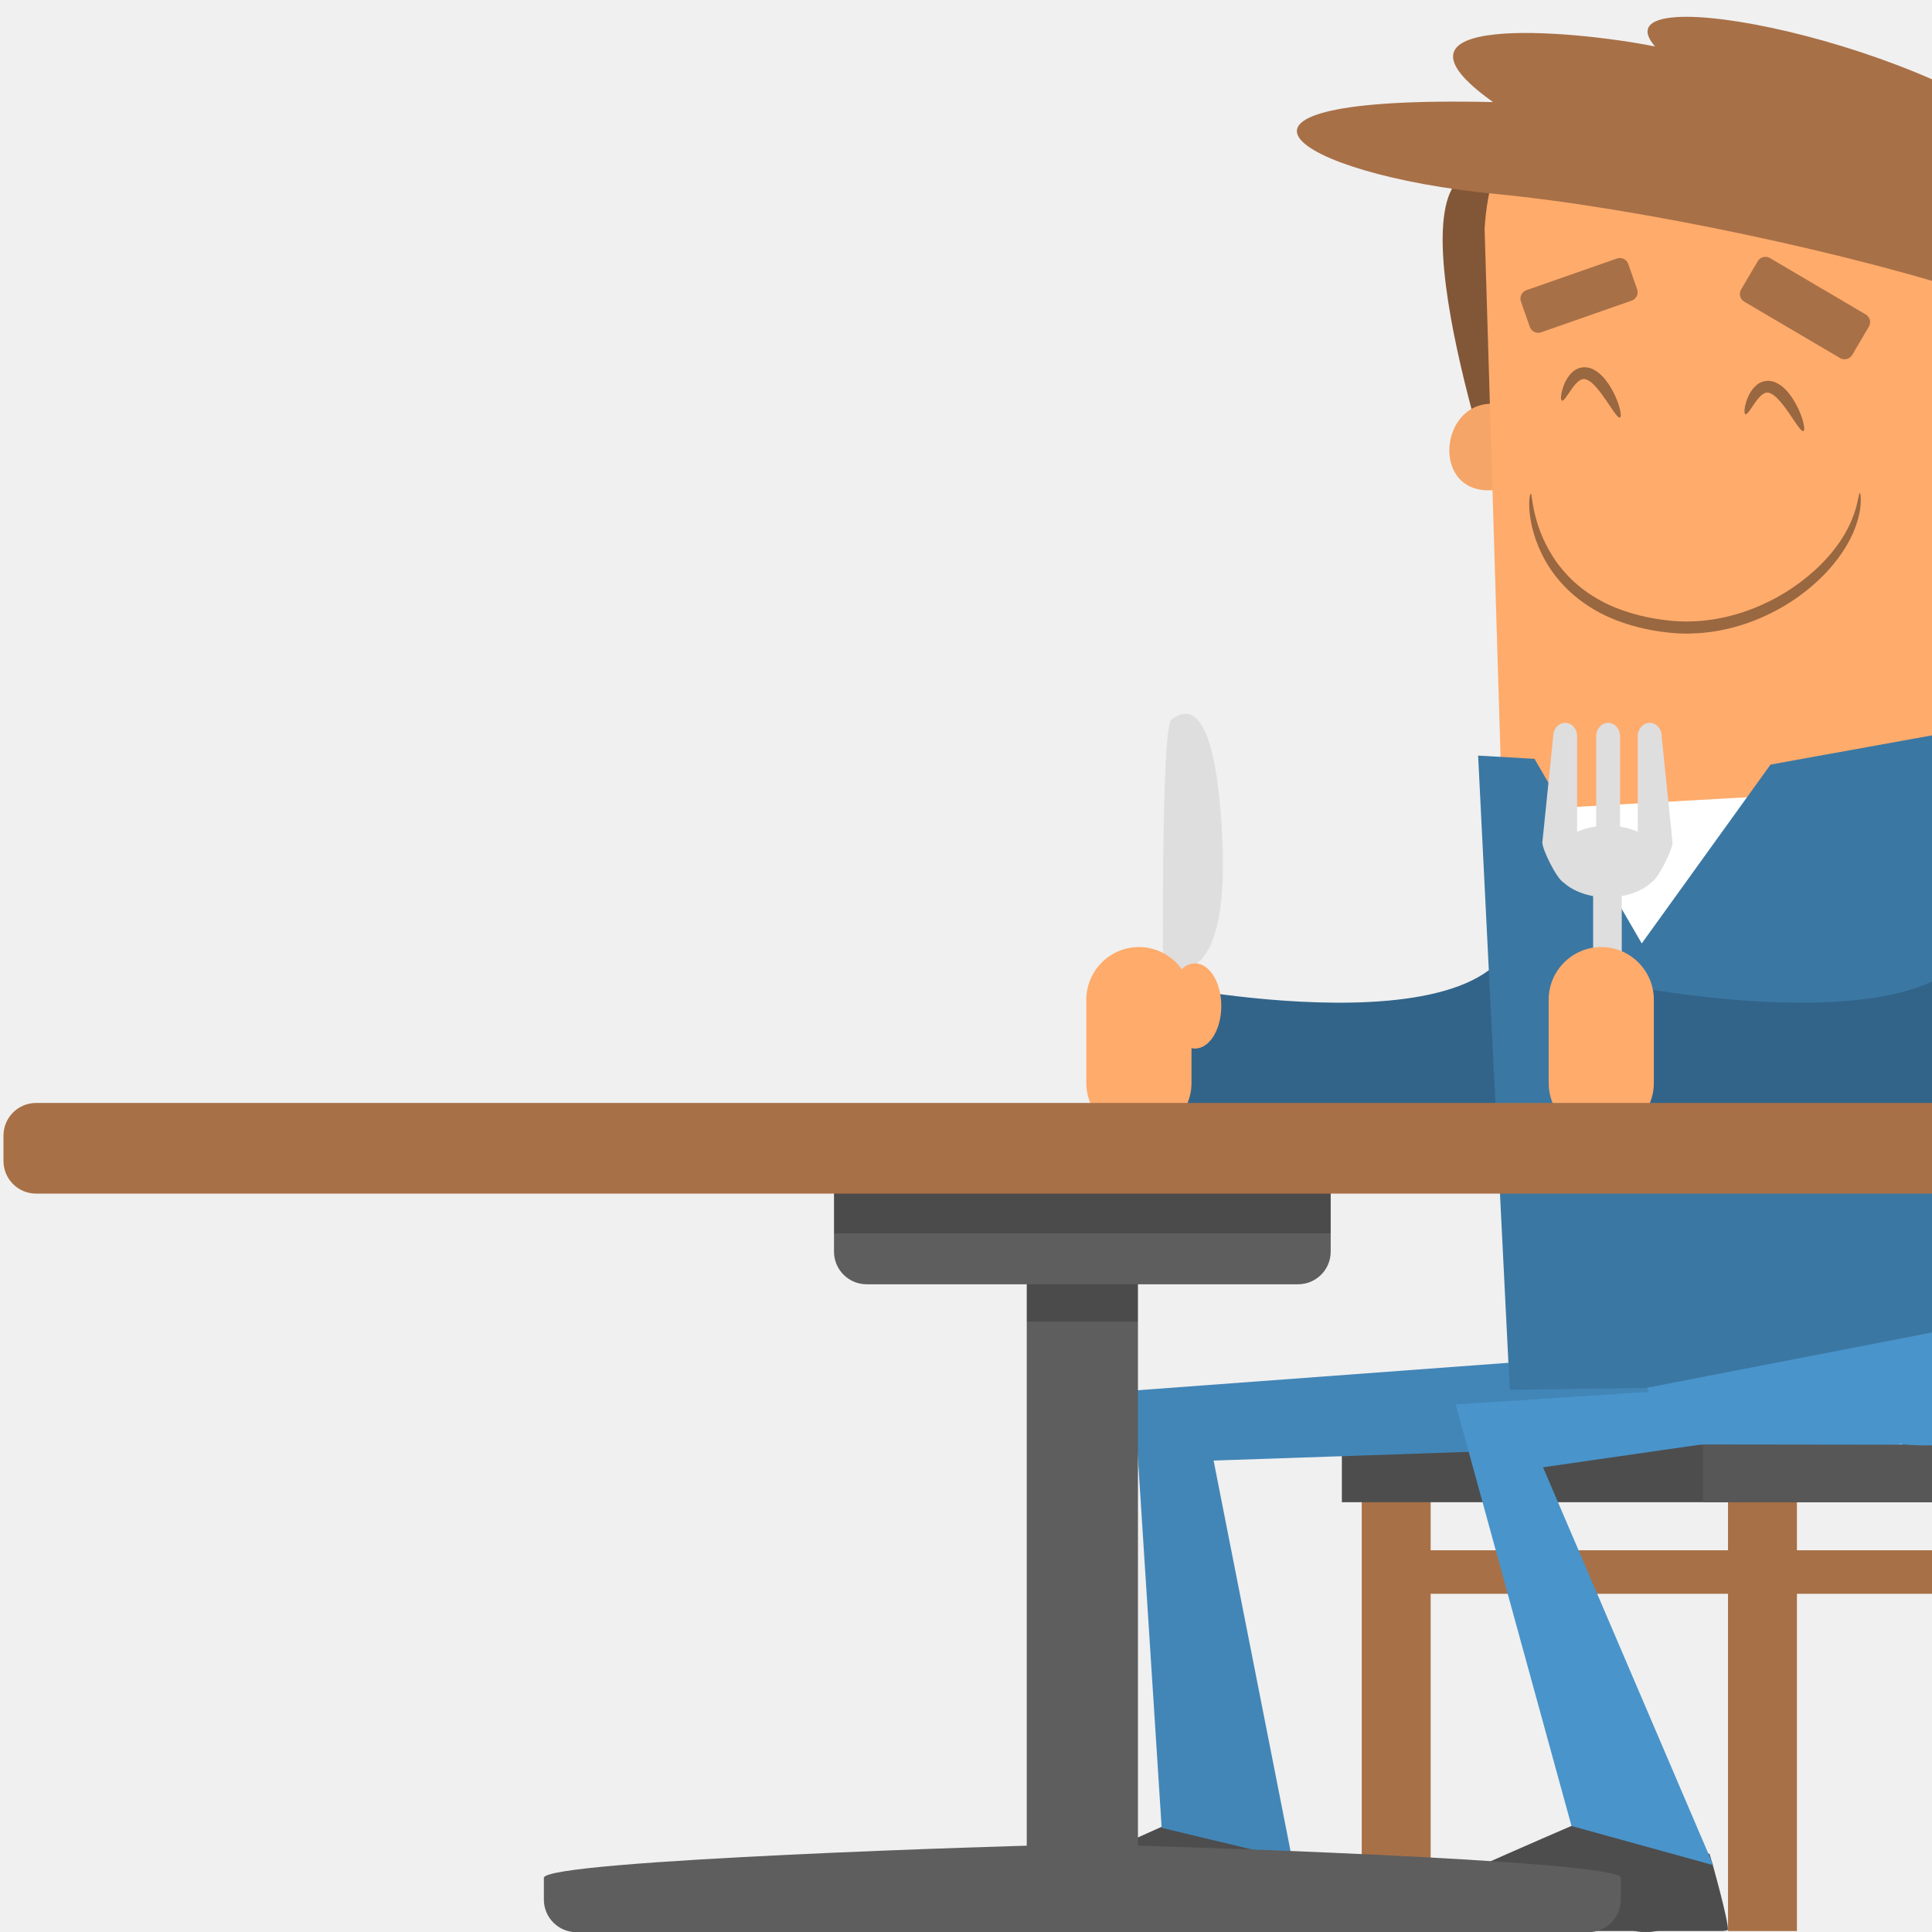
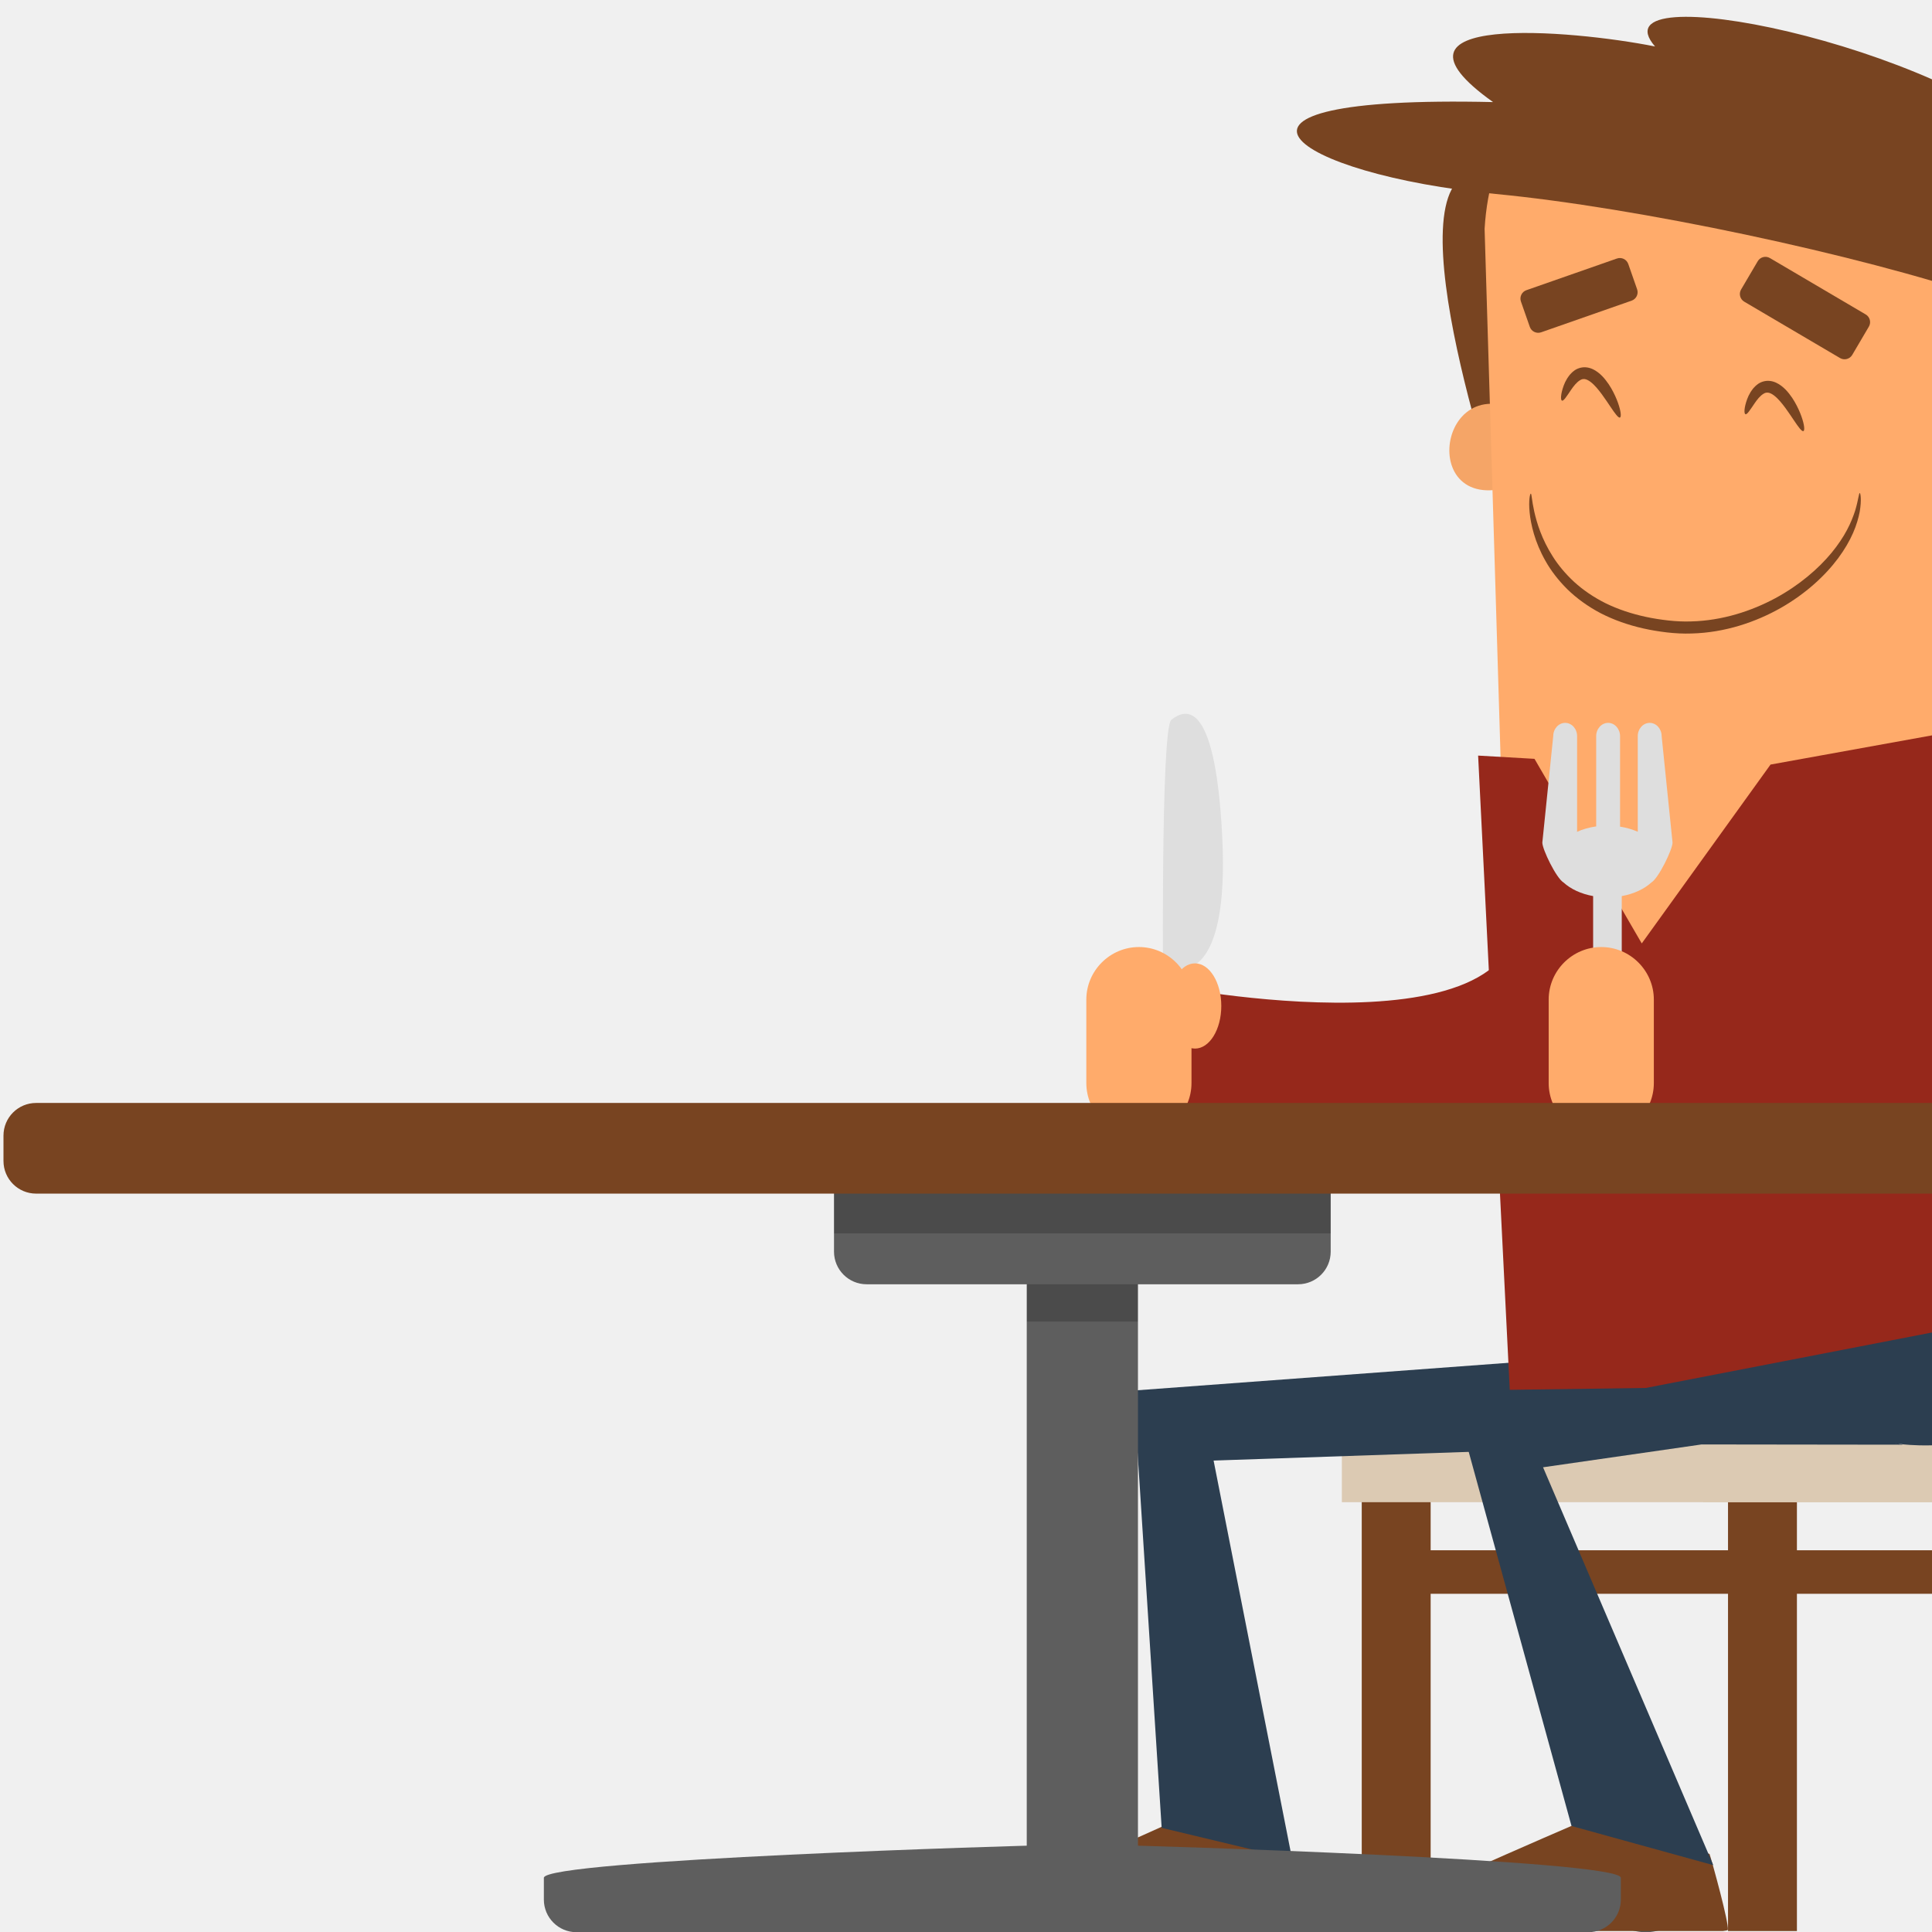
<svg xmlns="http://www.w3.org/2000/svg" id="svg2" version="1.1" xml:space="preserve" width="600" height="600" viewBox="0 0 600 600">
  <defs id="defs6">
    <clipPath clipPathUnits="userSpaceOnUse" id="clipPath96">
      <path d="m 4102.92,2860.17 276.309,0 0,174.18 -276.309,0 0,-174.18 z" id="path98" />
    </clipPath>
    <clipPath clipPathUnits="userSpaceOnUse" id="clipPath102">
      <path d="m 4102.92,2860.17 276.31,0 0,174.18 -276.31,0 0,-174.18 z" id="path104" />
    </clipPath>
    <clipPath clipPathUnits="userSpaceOnUse" id="clipPath106">
      <path d="m 4102.92,2860.17 276.309,0 0,174.18 -276.309,0 0,-174.18 z" id="path108" />
    </clipPath>
    <clipPath clipPathUnits="userSpaceOnUse" id="clipPath126">
      <path d="m 3624.06,3079.4 1234.03,0 0,180.191 -1234.03,0 0,-180.191 z" id="path128" />
    </clipPath>
    <clipPath clipPathUnits="userSpaceOnUse" id="clipPath132">
      <path d="m 3624.06,3079.4 1234.03,0 0,180.19 -1234.03,0 0,-180.19 z" id="path134" />
    </clipPath>
    <clipPath clipPathUnits="userSpaceOnUse" id="clipPath136">
      <path d="m 3624.06,3079.4 1234.03,0 0,180.191 -1234.03,0 0,-180.191 z" id="path138" />
    </clipPath>
  </defs>
  <g id="g10" transform="matrix(1.25,0,0,-1.25,0,600)">
    <g id="g12" transform="scale(0.1,0.1)">
      <path d="m 2889.88,2311.33 c 0,0 -6.84,679.33 20.37,700.42 27.2,21.08 108.34,71.13 126.39,-291.1 18.06,-362.22 -108.57,-326.88 -108.57,-326.88 l -8.1,-229.02 -35.24,1.24" style="fill:#dedede;fill-opacity:1;fill-rule:nonzero;stroke:none" id="path22" />
-       <path d="m 2916.46,2347.99 c 0,0 1027.11,-198.22 828.91,297.32 72.06,36.04 108.11,81.09 108.11,81.09 0,0 756.82,-1081.18 -1009.1,-684.74" style="fill:#32648a;fill-opacity:1;fill-rule:nonzero;stroke:none" id="path24" />
+       <path d="m 2916.46,2347.99 c 0,0 1027.11,-198.22 828.91,297.32 72.06,36.04 108.11,81.09 108.11,81.09 0,0 756.82,-1081.18 -1009.1,-684.74" style="fill:#96281b;fill-opacity:1;fill-rule:nonzero;stroke:none" id="path24" />
      <path d="m 2829.59,1978.59 0,0 c -71.86,0 -130.64,58.79 -130.64,130.64 l 0,207.23 c 0,71.85 58.78,130.64 130.64,130.64 71.85,0 130.64,-58.79 130.64,-130.64 l 0,-207.23 c 0,-71.85 -58.79,-130.64 -130.64,-130.64" style="fill:#ffab6b;fill-opacity:1;fill-rule:nonzero;stroke:none" id="path26" />
-       <path d="m 4293.21,2.37 171.191,0 0,1108.21 -171.191,0 0,-1108.21 z" style="fill:#a87047;fill-opacity:1;fill-rule:nonzero;stroke:none" id="path28" />
-       <path d="m 3383.21,2.37 171.191,0 0,1108.21 -171.191,0 0,-1108.21 z" style="fill:#a87047;fill-opacity:1;fill-rule:nonzero;stroke:none" id="path30" />
-       <path d="m 3410.24,840.28 982.066,0 0,108.117 -982.066,0 0,-108.117 z" style="fill:#a87047;fill-opacity:1;fill-rule:nonzero;stroke:none" id="path32" />
-       <path d="m 4392.32,840.28 1117.22,0 0,108.117 -1117.22,0 0,-108.117 z" style="fill:#a87047;fill-opacity:1;fill-rule:nonzero;stroke:none" id="path34" />
-       <path d="m 4392.32,2201.9 1117.22,0 0,871.703 -1117.22,0 0,-871.703 z" style="fill:#575757;fill-opacity:1;fill-rule:nonzero;stroke:none" id="path36" />
-       <path d="m 4392.32,3020.66 1117.22,0 0,108.121 -1117.22,0 0,-108.121 z" style="fill:#a87047;fill-opacity:1;fill-rule:nonzero;stroke:none" id="path38" />
-       <path d="m 4392.32,2146.7 1117.22,0 0,108.121 -1117.22,0 0,-108.121 z" style="fill:#a87047;fill-opacity:1;fill-rule:nonzero;stroke:none" id="path40" />
+       <path d="m 4293.21,2.37 171.191,0 0,1108.21 -171.191,0 0,-1108.21 z" style="fill:#784421;fill-opacity:1;fill-rule:nonzero;stroke:none" id="path28" />
+       <path d="m 3383.21,2.37 171.191,0 0,1108.21 -171.191,0 0,-1108.21 z" style="fill:#784421;fill-opacity:1;fill-rule:nonzero;stroke:none" id="path30" />
+       <path d="m 3410.24,840.28 982.066,0 0,108.117 -982.066,0 0,-108.117 z" style="fill:#784421;fill-opacity:1;fill-rule:nonzero;stroke:none" id="path32" />
+       <path d="m 4392.32,840.28 1117.22,0 0,108.117 -1117.22,0 0,-108.117 z" style="fill:#784421;fill-opacity:1;fill-rule:nonzero;stroke:none" id="path34" />
+       <path d="m 4392.32,2201.9 1117.22,0 0,871.703 -1117.22,0 0,-871.703 z" style="fill:#dccab3;fill-opacity:1;fill-rule:nonzero;stroke:none" id="path36" />
+       <path d="m 4392.32,3020.66 1117.22,0 0,108.121 -1117.22,0 0,-108.121 z" style="fill:#784421;fill-opacity:1;fill-rule:nonzero;stroke:none" id="path38" />
+       <path d="m 4392.32,2146.7 1117.22,0 0,108.121 -1117.22,0 0,-108.121 z" style="fill:#784421;fill-opacity:1;fill-rule:nonzero;stroke:none" id="path40" />
      <path d="m 3968.06,120.13 c 0,66.64 54.02,120.66 120.65,120.66 66.64,0 120.64,-54.02 120.64,-120.66 0,-66.63 -54,-120.65 -120.64,-120.65 -66.63,0 -120.65,54.02 -120.65,120.65" style="fill:#575757;fill-opacity:1;fill-rule:nonzero;stroke:none" id="path42" />
      <path d="m 4023.49,120.13 c 0,36.02 29.19,65.21 65.22,65.21 36.02,0 65.22,-29.19 65.22,-65.21 0,-36.02 -29.2,-65.2 -65.22,-65.2 -36.03,0 -65.22,29.18 -65.22,65.2" style="fill:#4d4d4d;fill-opacity:1;fill-rule:nonzero;stroke:none" id="path44" />
-       <path d="m 3333.84,1067.83 2060.82,0 0,143.477 -2060.82,0 0,-143.477 z" style="fill:#4d4d4d;fill-opacity:1;fill-rule:nonzero;stroke:none" id="path46" />
-       <path d="m 4231.2,1067.83 1261.31,0 0,143.477 -1261.31,0 0,-143.477 z" style="fill:#575757;fill-opacity:1;fill-rule:nonzero;stroke:none" id="path48" />
-       <path d="m 3735.34,1335.64 991.29,-123.91 c 0,0 446.31,-55.85 414.63,330.82 -25.16,307.28 -1405.92,-206.91 -1405.92,-206.91" style="fill:#4994cb;fill-opacity:1;fill-rule:nonzero;stroke:none" id="path50" />
-       <path d="m 3667.44,4372.2 c -222.7,-19.2 72.08,-864.93 72.08,-864.93 0,0 276.3,894.96 -72.08,864.93" style="fill:#825737;fill-opacity:1;fill-rule:nonzero;stroke:none" id="path52" />
-       <path d="m 5260.11,4221.62 c 0,0 81.95,-730.07 -208.59,-983.37 -290.54,-253.27 29.8,931.21 29.8,931.21" style="fill:#a87047;fill-opacity:1;fill-rule:nonzero;stroke:none" id="path54" />
+       <path d="m 3333.84,1067.83 2060.82,0 0,143.477 -2060.82,0 0,-143.477 z" style="fill:#dccab3;fill-opacity:1;fill-rule:nonzero;stroke:none" id="path46" />
+       <path d="m 4231.2,1067.83 1261.31,0 0,143.477 -1261.31,0 0,-143.477 z" style="fill:#dccab3;fill-opacity:1;fill-rule:nonzero;stroke:none" id="path48" />
+       <path d="m 3735.34,1335.64 991.29,-123.91 c 0,0 446.31,-55.85 414.63,330.82 -25.16,307.28 -1405.92,-206.91 -1405.92,-206.91" style="fill:#2c3e50;fill-opacity:1;fill-rule:nonzero;stroke:none" id="path50" />
+       <path d="m 3667.44,4372.2 c -222.7,-19.2 72.08,-864.93 72.08,-864.93 0,0 276.3,894.96 -72.08,864.93" style="fill:#784421;fill-opacity:1;fill-rule:nonzero;stroke:none" id="path52" />
+       <path d="m 5260.11,4221.62 c 0,0 81.95,-730.07 -208.59,-983.37 -290.54,-253.27 29.8,931.21 29.8,931.21" style="fill:#784421;fill-opacity:1;fill-rule:nonzero;stroke:none" id="path54" />
      <path d="m 3791.89,3768.98 c -234.01,140.86 -279.84,-305.91 14.54,-156.02" style="fill:#f5a567;fill-opacity:1;fill-rule:nonzero;stroke:none" id="path56" />
      <path d="m 3729.36,2877.17 c 48.3,-201.58 12.78,-491.64 20.5,-734.55 l 1281.16,620.57 c -13.86,-10.82 25.21,204.71 25.21,204.71 30.82,368.84 102.72,1019.54 104.39,1259.17 6.68,282.53 -1421.67,839.49 -1472.17,4.44" style="fill:#ffab6b;fill-opacity:1;fill-rule:nonzero;stroke:none" id="path58" />
      <path d="m 5073.06,3830.29 c 325.74,178.87 363.96,-430.97 -28.18,-211.34" style="fill:#ffab6b;fill-opacity:1;fill-rule:nonzero;stroke:none" id="path60" />
      <path d="m 5076.41,3754.34 c 170.17,54.62 201.57,-158.73 -11.17,-72.96" style="fill:#d48e59;fill-opacity:1;fill-rule:nonzero;stroke:none" id="path62" />
-       <path d="m 5139.04,3861.64 c 0,0 288.31,468.52 0,462.5 96.11,108.13 186.21,240.27 -48.05,96.11 -264.29,270.3 -1135.24,444.48 -979.07,264.29 -210.23,42.05 -714.78,84.09 -402.44,-138.15 -786.85,18.02 -498.55,-180.19 6.01,-228.25 350.96,-33.43 900.98,-150.17 1219.33,-258.28 -246.27,-438.48 72.08,-973.07 138.15,-252.27" style="fill:#a87047;fill-opacity:1;fill-rule:nonzero;stroke:none" id="path64" />
-       <path d="m 4053.85,4053.08 -224.97,-78.7 c -11.47,-4.01 -24.12,2.09 -28.13,13.55 l -22.03,62.98 c -4.01,11.46 2.09,24.11 13.55,28.13 l 224.98,78.68 c 11.45,4.01 24.1,-2.08 28.12,-13.55 l 22.03,-62.97 c 4,-11.45 -2.1,-24.12 -13.55,-28.12" style="fill:#a87047;fill-opacity:1;fill-rule:nonzero;stroke:none" id="path66" />
-       <path d="m 4571.58,3910.39 -238.07,140.11 c -10.47,6.16 -13.99,19.75 -7.84,30.22 l 41.38,70.32 c 6.16,10.46 19.76,13.99 30.23,7.83 l 238.08,-140.12 c 10.46,-6.15 13.98,-19.75 7.82,-30.21 l -41.37,-70.33 c -6.17,-10.46 -19.76,-13.98 -30.23,-7.82" style="fill:#a87047;fill-opacity:1;fill-rule:nonzero;stroke:none" id="path68" />
-       <path d="m 3811.6,2789.47 639.7,36.05 -342.38,-531.59" style="fill:#ffffff;fill-opacity:1;fill-rule:nonzero;stroke:none" id="path70" />
-       <path d="m 3238.71,2.38 -883.92,0 c -16.7,15.31 545.35,265.33 545.35,265.33 l 306.45,-73.77 c 6.18,-19.56 46,-171.79 43.09,-188.6 -0.18,-1.1 -4.04,-2.09 -10.97,-2.96" style="fill:#4d4d4d;fill-opacity:1;fill-rule:nonzero;stroke:none" id="path72" />
-       <path d="m 4066.65,1437.8 69.11,-228.29 -1120.62,-38.24 195.13,-990.13 -324.15,77.65 -69.73,1086.44" style="fill:#4286b8;fill-opacity:1;fill-rule:nonzero;stroke:none" id="path74" />
-       <path d="m 3672.36,2922.74 140.06,-8.05 266.47,-458.58 319.94,444.34 698.17,126.28 c 17.55,-277.02 57.34,-1457.17 49.97,-1469.99 l -1057.79,-205.05 -338.21,-4.68" style="fill:#3b77a3;fill-opacity:1;fill-rule:nonzero;stroke:none" id="path76" />
-       <path d="m 4065.15,2347.99 c 0,0 1027.12,-198.22 828.9,297.32 72.08,36.04 108.12,81.09 108.12,81.09 0,0 756.83,-1081.18 -1009.1,-684.74" style="fill:#32648a;fill-opacity:1;fill-rule:nonzero;stroke:none" id="path78" />
+       <path d="m 5139.04,3861.64 c 0,0 288.31,468.52 0,462.5 96.11,108.13 186.21,240.27 -48.05,96.11 -264.29,270.3 -1135.24,444.48 -979.07,264.29 -210.23,42.05 -714.78,84.09 -402.44,-138.15 -786.85,18.02 -498.55,-180.19 6.01,-228.25 350.96,-33.43 900.98,-150.17 1219.33,-258.28 -246.27,-438.48 72.08,-973.07 138.15,-252.27" style="fill:#784421;fill-opacity:1;fill-rule:nonzero;stroke:none" id="path64" />
+       <path d="m 4053.85,4053.08 -224.97,-78.7 c -11.47,-4.01 -24.12,2.09 -28.13,13.55 l -22.03,62.98 c -4.01,11.46 2.09,24.11 13.55,28.13 l 224.98,78.68 c 11.45,4.01 24.1,-2.08 28.12,-13.55 l 22.03,-62.97 c 4,-11.45 -2.1,-24.12 -13.55,-28.12" style="fill:#784421;fill-opacity:1;fill-rule:nonzero;stroke:none" id="path66" />
+       <path d="m 4571.58,3910.39 -238.07,140.11 c -10.47,6.16 -13.99,19.75 -7.84,30.22 l 41.38,70.32 c 6.16,10.46 19.76,13.99 30.23,7.83 l 238.08,-140.12 c 10.46,-6.15 13.98,-19.75 7.82,-30.21 l -41.37,-70.33 c -6.17,-10.46 -19.76,-13.98 -30.23,-7.82" style="fill:#784421;fill-opacity:1;fill-rule:nonzero;stroke:none" id="path68" />
+       <path d="m 3238.71,2.38 -883.92,0 c -16.7,15.31 545.35,265.33 545.35,265.33 l 306.45,-73.77 c 6.18,-19.56 46,-171.79 43.09,-188.6 -0.18,-1.1 -4.04,-2.09 -10.97,-2.96" style="fill:#784421;fill-opacity:1;fill-rule:nonzero;stroke:none" id="path72" />
+       <path d="m 4066.65,1437.8 69.11,-228.29 -1120.62,-38.24 195.13,-990.13 -324.15,77.65 -69.73,1086.44" style="fill:#2c3e50;fill-opacity:1;fill-rule:nonzero;stroke:none" id="path74" />
+       <path d="m 3672.36,2922.74 140.06,-8.05 266.47,-458.58 319.94,444.34 698.17,126.28 c 17.55,-277.02 57.34,-1457.17 49.97,-1469.99 l -1057.79,-205.05 -338.21,-4.68" style="fill:#96281b;fill-opacity:1;fill-rule:nonzero;stroke:none" id="path76" />
+       <path d="m 4065.15,2347.99 c 0,0 1027.12,-198.22 828.9,297.32 72.08,36.04 108.12,81.09 108.12,81.09 0,0 756.83,-1081.18 -1009.1,-684.74" style="fill:#96281b;fill-opacity:1;fill-rule:nonzero;stroke:none" id="path78" />
      <path d="m 4128.29,2971.2 c 0,18.07 -13.34,32.85 -29.64,32.85 -16.3,0 -29.65,-14.78 -29.65,-32.85 l 0,-237.72 c -13.18,5.91 -28.08,10.22 -44.02,12.75 l 0,224.97 c 0,18.07 -13.34,32.85 -29.65,32.85 -16.3,0 -29.64,-14.78 -29.64,-32.85 l 0,-224.39 c -17.25,-2.41 -33.29,-7 -47.43,-13.32 l 0,237.71 c 0,18.07 -13.33,32.85 -29.63,32.85 -16.31,0 -29.65,-14.78 -29.65,-32.85 l -27.1,-264.67 c 0,-16.69 34.49,-88.19 52.62,-99.01 17.73,-16.28 43.58,-28.38 73.57,-33.84 l 0,-465.05 71.13,0 0,465.05 c 29.99,5.46 55.83,17.55 73.57,33.82 18.11,10.78 52.62,82.33 52.62,99.03" style="fill:#dedede;fill-opacity:1;fill-rule:nonzero;stroke:none" id="path80" />
-       <path d="m 4280.2,2.38 -931.64,0 c -17.59,15.31 580.39,271.86 580.39,271.86 l 318.34,-80.3 c 6.51,-19.56 48.55,-171.79 45.46,-188.6 -0.21,-1.12 -4.64,-2.11 -12.55,-2.96" style="fill:#4d4d4d;fill-opacity:1;fill-rule:nonzero;stroke:none" id="path82" />
+       <path d="m 4280.2,2.38 -931.64,0 c -17.59,15.31 580.39,271.86 580.39,271.86 l 318.34,-80.3 c 6.51,-19.56 48.55,-171.79 45.46,-188.6 -0.21,-1.12 -4.64,-2.11 -12.55,-2.96" style="fill:#784421;fill-opacity:1;fill-rule:nonzero;stroke:none" id="path82" />
      <path d="m 3978.28,1978.59 0,0 c -71.86,0 -130.64,58.79 -130.64,130.64 l 0,207.23 c 0,71.85 58.78,130.64 130.64,130.64 71.86,0 130.64,-58.79 130.64,-130.64 l 0,-207.23 c 0,-71.85 -58.78,-130.64 -130.64,-130.64" style="fill:#ffab6b;fill-opacity:1;fill-rule:nonzero;stroke:none" id="path84" />
-       <path d="m 4161.97,1346.27 565.93,-135.6 -500.42,0.64 -393.82,-56.74 422.91,-988.48 -352.17,97.26 -287.74,1047.28" style="fill:#4994cb;fill-opacity:1;fill-rule:nonzero;stroke:none" id="path86" />
-       <path d="m 5437.46,2.37 171.188,0 0,3189.48 -171.188,0 0,-3189.48 z" style="fill:#a87047;fill-opacity:1;fill-rule:nonzero;stroke:none" id="path88" />
+       <path d="m 4161.97,1346.27 565.93,-135.6 -500.42,0.64 -393.82,-56.74 422.91,-988.48 -352.17,97.26 -287.74,1047.28" style="fill:#2c3e50;fill-opacity:1;fill-rule:nonzero;stroke:none" id="path86" />
+       <path d="m 5437.46,2.37 171.188,0 0,3189.48 -171.188,0 0,-3189.48 z" style="fill:#784421;fill-opacity:1;fill-rule:nonzero;stroke:none" id="path88" />
      <path d="m 2550.93,56.57 276.301,0 0,1633.78 -276.301,0 0,-1633.78 z" style="fill:#5e5e5e;fill-opacity:1;fill-rule:nonzero;stroke:none" id="path90" />
      <g id="g92" transform="translate(-1552,-1344)">
        <g id="g94" clip-path="url(#clipPath96)">
          <g id="g100" />
          <g id="g110">
            <g clip-path="url(#clipPath102)" id="g112" style="opacity:0.2">
              <g id="g114">
                <g clip-path="url(#clipPath106)" id="g116">
                  <path d="m 4102.93,2860.17 276.301,0 0,174.188 -276.301,0 0,-174.188 z" style="fill:#000000;fill-opacity:1;fill-rule:nonzero;stroke:none" id="path118" />
                </g>
              </g>
            </g>
          </g>
        </g>
      </g>
      <path d="m 3225,1609.26 -1071.85,0 c -44.79,0 -81.09,36.29 -81.09,81.09 l 0,144.16 c 0,44.77 36.3,81.08 81.09,81.08 l 1071.85,0 c 44.79,0 81.09,-36.31 81.09,-81.08 l 0,-144.16 c 0,-44.8 -36.3,-81.09 -81.09,-81.09" style="fill:#5e5e5e;fill-opacity:1;fill-rule:nonzero;stroke:none" id="path120" />
      <g id="g122" transform="translate(-1552,-1344)">
        <g id="g124" clip-path="url(#clipPath126)">
          <g id="g130" />
          <g id="g140">
            <g clip-path="url(#clipPath132)" id="g142" style="opacity:0.2">
              <g id="g144">
                <g clip-path="url(#clipPath136)" id="g146">
                  <path d="m 4777,3259.59 -1071.85,0 c -44.79,0 -81.09,-36.31 -81.09,-81.09 l 0,-99.1 1234.03,0 0,99.1 c 0,44.78 -36.3,81.09 -81.09,81.09" style="fill:#000000;fill-opacity:1;fill-rule:nonzero;stroke:none" id="path148" />
                </g>
              </g>
            </g>
          </g>
        </g>
      </g>
      <path d="m 3945.86,-0.52 -2513.57,0 c -44.79,0 -81.09,36.31 -81.09,81.09 l 0,54.06 c 0,44.78 1207.71,81.08 1252.49,81.08 l 170.77,0 c 44.79,0 1252.49,-36.3 1252.49,-81.08 l 0,-54.06 c 0,-44.78 -36.31,-81.09 -81.09,-81.09" style="fill:#5e5e5e;fill-opacity:1;fill-rule:nonzero;stroke:none" id="path150" />
-       <path d="m 5288.41,1834.49 -5198.67,0 c -44.79,0 -81.09,36.3 -81.09,81.09 l 0,63.07 c 0,44.78 36.3,81.09 81.09,81.09 l 5198.67,0 c 44.79,0 81.09,-36.31 81.09,-81.09 l 0,-63.07 c 0,-44.79 -36.3,-81.09 -81.09,-81.09" style="fill:#a87047;fill-opacity:1;fill-rule:nonzero;stroke:none" id="path152" />
-       <path d="m 3880.66,3804.63 c -3.57,1.26 -3.7,15.45 4.29,37.34 1.1,2.72 2.2,5.58 3.55,8.54 1.59,2.9 3.25,5.93 4.97,9.06 1.88,3.1 4.37,6.19 6.75,9.41 2.88,3.06 5.75,6.31 9.62,9.15 7.14,6.01 18.97,10.35 30.56,9.26 11.68,-1.01 21.54,-6.32 29.46,-12.28 8.03,-6.07 14.19,-12.83 19.47,-19.55 5.38,-6.71 9.73,-13.48 13.6,-20.03 7.61,-13.13 12.98,-25.44 16.78,-36.01 7.54,-21.17 8.81,-35.38 4.98,-36.85 -3.9,-1.52 -12.04,9.56 -23.96,27.34 -5.97,8.85 -12.92,19.37 -20.98,30.38 -8.04,10.78 -17.42,22.74 -28,30.76 -5.24,3.98 -10.29,6.4 -14.27,6.96 -3.93,0.47 -7.57,0.08 -11.84,-2.69 -8.55,-5.04 -16.23,-15.04 -21.89,-23.32 -11.63,-16.97 -18.91,-29 -23.09,-27.47" style="fill:#996740;fill-opacity:1;fill-rule:nonzero;stroke:none" id="path154" />
-       <path d="m 4336.46,3770.93 c -3.58,1.26 -3.71,15.45 4.27,37.34 1.11,2.72 2.2,5.59 3.57,8.54 1.59,2.91 3.25,5.93 4.95,9.06 1.89,3.1 4.38,6.19 6.75,9.41 2.89,3.06 5.77,6.32 9.63,9.15 7.14,6.01 18.96,10.35 30.55,9.26 11.69,-1.01 21.55,-6.32 29.46,-12.28 8.04,-6.07 14.2,-12.83 19.49,-19.55 5.37,-6.71 9.71,-13.48 13.58,-20.03 7.61,-13.13 12.99,-25.44 16.79,-36.01 7.54,-21.17 8.8,-35.38 4.98,-36.85 -3.89,-1.52 -12.03,9.56 -23.96,27.34 -5.97,8.85 -12.93,19.37 -20.97,30.38 -8.05,10.78 -17.43,22.74 -28.01,30.76 -5.24,3.98 -10.29,6.4 -14.27,6.96 -3.93,0.47 -7.57,0.08 -11.84,-2.69 -8.55,-5.04 -16.23,-15.04 -21.89,-23.32 -11.63,-16.97 -18.91,-29 -23.08,-27.47" style="fill:#996740;fill-opacity:1;fill-rule:nonzero;stroke:none" id="path156" />
-       <path d="m 4620.59,3575.05 c 1.64,0.09 4.93,-16.64 -0.2,-46.59 -2.86,-14.82 -7.82,-32.8 -16.48,-52.51 -8.61,-19.74 -20.92,-41.06 -37.01,-62.79 -32.25,-43.3 -80.24,-87.95 -142.34,-123.39 -61.92,-35.11 -138.61,-61.56 -221.98,-63.68 -20.73,-0.75 -41.4,0.43 -61.39,2.71 -19.87,2.41 -39.4,5.52 -58.38,9.86 -37.97,8.54 -73.8,21.25 -105.88,37.73 -31.91,16.79 -59.99,37.2 -82.95,59.66 -22.79,22.63 -41.02,46.63 -54.29,70.36 -26.94,47.39 -36.43,91.02 -39.4,120.75 -2.91,30 1.07,46.66 2.94,46.41 2.25,-0.16 2.32,-16.36 8.6,-44.59 6.32,-28 18.53,-68.6 46.04,-111.59 13.54,-21.55 31.44,-43.07 53.23,-63.26 21.97,-20.02 48.38,-38.11 78.33,-53.04 30.12,-14.66 63.77,-26 99.69,-33.68 17.94,-3.93 36.5,-6.73 55.43,-8.91 18.82,-2.04 37.85,-3.11 57.22,-2.39 77.59,1.94 149.99,25.89 209.34,57.85 59.53,32.27 106.48,72.95 139.07,112.29 16.26,19.75 29.12,39.11 38.62,57.04 9.56,17.92 15.79,34.3 20.24,47.94 8.26,27.48 9.07,43.86 11.55,43.82" style="fill:#996740;fill-opacity:1;fill-rule:nonzero;stroke:none" id="path158" />
+       <path d="m 5288.41,1834.49 -5198.67,0 c -44.79,0 -81.09,36.3 -81.09,81.09 l 0,63.07 c 0,44.78 36.3,81.09 81.09,81.09 l 5198.67,0 c 44.79,0 81.09,-36.31 81.09,-81.09 l 0,-63.07 c 0,-44.79 -36.3,-81.09 -81.09,-81.09" style="fill:#784421;fill-opacity:1;fill-rule:nonzero;stroke:none" id="path152" />
+       <path d="m 3880.66,3804.63 c -3.57,1.26 -3.7,15.45 4.29,37.34 1.1,2.72 2.2,5.58 3.55,8.54 1.59,2.9 3.25,5.93 4.97,9.06 1.88,3.1 4.37,6.19 6.75,9.41 2.88,3.06 5.75,6.31 9.62,9.15 7.14,6.01 18.97,10.35 30.56,9.26 11.68,-1.01 21.54,-6.32 29.46,-12.28 8.03,-6.07 14.19,-12.83 19.47,-19.55 5.38,-6.71 9.73,-13.48 13.6,-20.03 7.61,-13.13 12.98,-25.44 16.78,-36.01 7.54,-21.17 8.81,-35.38 4.98,-36.85 -3.9,-1.52 -12.04,9.56 -23.96,27.34 -5.97,8.85 -12.92,19.37 -20.98,30.38 -8.04,10.78 -17.42,22.74 -28,30.76 -5.24,3.98 -10.29,6.4 -14.27,6.96 -3.93,0.47 -7.57,0.08 -11.84,-2.69 -8.55,-5.04 -16.23,-15.04 -21.89,-23.32 -11.63,-16.97 -18.91,-29 -23.09,-27.47" style="fill:#784421;fill-opacity:1;fill-rule:nonzero;stroke:none" id="path154" />
+       <path d="m 4336.46,3770.93 c -3.58,1.26 -3.71,15.45 4.27,37.34 1.11,2.72 2.2,5.59 3.57,8.54 1.59,2.91 3.25,5.93 4.95,9.06 1.89,3.1 4.38,6.19 6.75,9.41 2.89,3.06 5.77,6.32 9.63,9.15 7.14,6.01 18.96,10.35 30.55,9.26 11.69,-1.01 21.55,-6.32 29.46,-12.28 8.04,-6.07 14.2,-12.83 19.49,-19.55 5.37,-6.71 9.71,-13.48 13.58,-20.03 7.61,-13.13 12.99,-25.44 16.79,-36.01 7.54,-21.17 8.8,-35.38 4.98,-36.85 -3.89,-1.52 -12.03,9.56 -23.96,27.34 -5.97,8.85 -12.93,19.37 -20.97,30.38 -8.05,10.78 -17.43,22.74 -28.01,30.76 -5.24,3.98 -10.29,6.4 -14.27,6.96 -3.93,0.47 -7.57,0.08 -11.84,-2.69 -8.55,-5.04 -16.23,-15.04 -21.89,-23.32 -11.63,-16.97 -18.91,-29 -23.08,-27.47" style="fill:#784421;fill-opacity:1;fill-rule:nonzero;stroke:none" id="path156" />
+       <path d="m 4620.59,3575.05 c 1.64,0.09 4.93,-16.64 -0.2,-46.59 -2.86,-14.82 -7.82,-32.8 -16.48,-52.51 -8.61,-19.74 -20.92,-41.06 -37.01,-62.79 -32.25,-43.3 -80.24,-87.95 -142.34,-123.39 -61.92,-35.11 -138.61,-61.56 -221.98,-63.68 -20.73,-0.75 -41.4,0.43 -61.39,2.71 -19.87,2.41 -39.4,5.52 -58.38,9.86 -37.97,8.54 -73.8,21.25 -105.88,37.73 -31.91,16.79 -59.99,37.2 -82.95,59.66 -22.79,22.63 -41.02,46.63 -54.29,70.36 -26.94,47.39 -36.43,91.02 -39.4,120.75 -2.91,30 1.07,46.66 2.94,46.41 2.25,-0.16 2.32,-16.36 8.6,-44.59 6.32,-28 18.53,-68.6 46.04,-111.59 13.54,-21.55 31.44,-43.07 53.23,-63.26 21.97,-20.02 48.38,-38.11 78.33,-53.04 30.12,-14.66 63.77,-26 99.69,-33.68 17.94,-3.93 36.5,-6.73 55.43,-8.91 18.82,-2.04 37.85,-3.11 57.22,-2.39 77.59,1.94 149.99,25.89 209.34,57.85 59.53,32.27 106.48,72.95 139.07,112.29 16.26,19.75 29.12,39.11 38.62,57.04 9.56,17.92 15.79,34.3 20.24,47.94 8.26,27.48 9.07,43.86 11.55,43.82" style="fill:#784421;fill-opacity:1;fill-rule:nonzero;stroke:none" id="path158" />
      <path d="m 3034.27,2300.69 c 0,-58.47 -29.24,-105.86 -65.32,-105.86 -36.07,0 -65.32,47.39 -65.32,105.86 0,58.47 29.25,105.87 65.32,105.87 36.08,0 65.32,-47.4 65.32,-105.87" style="fill:#ffab6b;fill-opacity:1;fill-rule:nonzero;stroke:none" id="path160" />
      <g id="g4314" transform="translate(-5784.193,-256.1764)">
        <path id="path20" style="fill:#ebebeb;fill-opacity:1;fill-rule:nonzero;stroke:none" d="m 5192,6400.05 -152.95,0 c 59.71,50.9 97.77,126.52 97.77,210.63 0,152.28 -124.59,276.89 -276.88,276.89 l -310.44,0 c 76.23,39.59 128.69,119.2 128.69,210.61 0,130.53 -106.8,237.34 -237.33,237.34 l -1852.2,0 c -130.53,0 -237.33,-106.81 -237.33,-237.34 0,-91.41 52.47,-171.02 128.69,-210.61 l -310.43,0 c -152.29,0 -276.89,-124.61 -276.89,-276.89 0,-84.11 38.06,-159.73 97.76,-210.63 l -152.93,0 c -152.3,0 -276.89,-124.6 -276.89,-276.87 0,-152.29 124.59,-276.88 276.89,-276.88 l 152.93,0 c -59.7,-50.89 -97.76,-126.51 -97.76,-210.62 0,-152.29 124.6,-276.88 276.89,-276.88 l 310.43,0 c -76.22,-39.62 -128.69,-119.23 -128.69,-210.64 0,-130.52 106.8,-237.32 237.33,-237.32 l 1852.2,0 c 130.53,0 237.33,106.8 237.33,237.32 0,91.41 -52.46,171.02 -128.69,210.64 l 310.44,0 c 152.29,0 276.88,124.59 276.88,276.88 0,84.11 -38.06,159.73 -97.77,210.62 l 152.95,0 c 152.29,0 276.88,124.59 276.88,276.88 0,152.27 -124.59,276.87 -276.88,276.87" />
        <path id="path162" style="fill:#6bd600;fill-opacity:1;fill-rule:nonzero;stroke:none" d="m 4398.45,5693.68 c 48.05,48.05 16.01,192.21 16.01,192.21 L 4182.21,5717.7" />
        <path id="path164" style="fill:#ffffff;fill-opacity:1;fill-rule:nonzero;stroke:none" d="m 3803.92,6438.16 151.28,149.8 c 0,0 -65.33,63.52 31.55,88.56 96.86,25.02 51.34,-103.35 51.34,-103.35 236.8,49.23 87.24,-121.94 -19.07,-83.24 -39.95,-37.62 -159.48,-154.77 -159.48,-154.77" />
        <path id="path166" style="fill:#db800c;fill-opacity:1;fill-rule:nonzero;stroke:none" d="m 3890.43,6417.66 c 84.21,-124.64 -41.2,-371.99 -185.63,-469.56 -144.41,-97.58 -329.75,-75.63 -413.94,49 -84.23,124.64 -35.43,304.78 108.99,402.36 144.41,97.57 406.36,142.83 490.58,18.2" />
        <path id="path168" style="fill:#6bd600;fill-opacity:1;fill-rule:nonzero;stroke:none" d="m 2767.1,5693.68 c -48.04,48.05 -16.01,192.21 -16.01,192.21 l 232.25,-168.19" />
        <path id="path170" style="fill:#f48e0e;fill-opacity:1;fill-rule:nonzero;stroke:none" d="m 4138.25,5732.72 c 124.73,136.44 130.64,599.15 -319.85,693.76 -450.49,94.6 -725.29,-500.05 -896.48,-450.49 -171.18,49.55 -85.59,-184.71 31.54,-234.26 117.12,-49.55 1040.63,-166.68 1184.79,-9.01" />
        <path id="path172" style="fill:#ffffff;fill-opacity:1;fill-rule:nonzero;stroke:none" d="m 4079.69,6367.91 171.19,144.16 c 0,0 -63.08,72.08 40.54,90.1 103.61,18.01 45.04,-112.63 45.04,-112.63 252.29,31.54 81.09,-135.15 -27.02,-85.59 -45.05,-36.04 -180.21,-148.66 -180.21,-148.66" />
        <path id="path174" style="fill:#bf6f0b;fill-opacity:1;fill-rule:nonzero;stroke:none" d="m 3846.63,6419.84 c -78.31,-11.64 -156.17,-37.17 -217.52,-71.77 -169.58,-95.66 -240.13,-291.85 -157.57,-438.19 82.55,-146.37 286.94,-187.48 456.53,-91.82 108.42,61.15 213.6,191.17 253.86,315.26 -45.41,124.25 -147.98,238.72 -335.3,286.52" />
        <path id="path176" style="fill:#f48e0e;fill-opacity:1;fill-rule:nonzero;stroke:none" d="m 4168.59,6339.11 c 77.67,-137.72 -74.67,-386.25 -234.24,-476.25 -159.57,-90.01 -351.89,-51.34 -429.59,86.37 -77.67,137.73 -11.29,322.32 148.28,412.34 159.57,90.01 437.86,115.26 515.55,-22.46" />
        <path id="path178" style="fill:#6bd600;fill-opacity:1;fill-rule:nonzero;stroke:none" d="m 4214.69,5669.65 c 47.25,45.05 15.75,180.2 15.75,180.2 l -228.42,-157.68" />
        <path id="path180" style="fill:#6bd600;fill-opacity:1;fill-rule:nonzero;stroke:none" d="m 4002.96,5669.65 c 47.25,45.05 15.75,180.2 15.75,180.2 l -228.42,-157.68" />
        <path id="path182" style="fill:#6bd600;fill-opacity:1;fill-rule:nonzero;stroke:none" d="m 2964.92,5669.65 c -47.26,45.05 -15.76,180.2 -15.76,180.2 l 228.43,-157.68" />
        <path id="path184" style="fill:#6bd600;fill-opacity:1;fill-rule:nonzero;stroke:none" d="m 3248.73,5669.65 c -47.26,45.05 -15.76,180.2 -15.76,180.2 l 228.43,-157.68" />
        <path id="path186" style="fill:#cfcfcf;fill-opacity:1;fill-rule:nonzero;stroke:none" d="m 4566.24,5597.69 -2063.26,0 c -32.19,0 -58.56,26.35 -58.56,58.56 0,32.21 26.37,58.57 58.56,58.57 l 2063.26,0 c 32.21,0 58.56,-26.36 58.56,-58.57 0,-32.21 -26.35,-58.56 -58.56,-58.56" />
      </g>
    </g>
  </g>
</svg>
